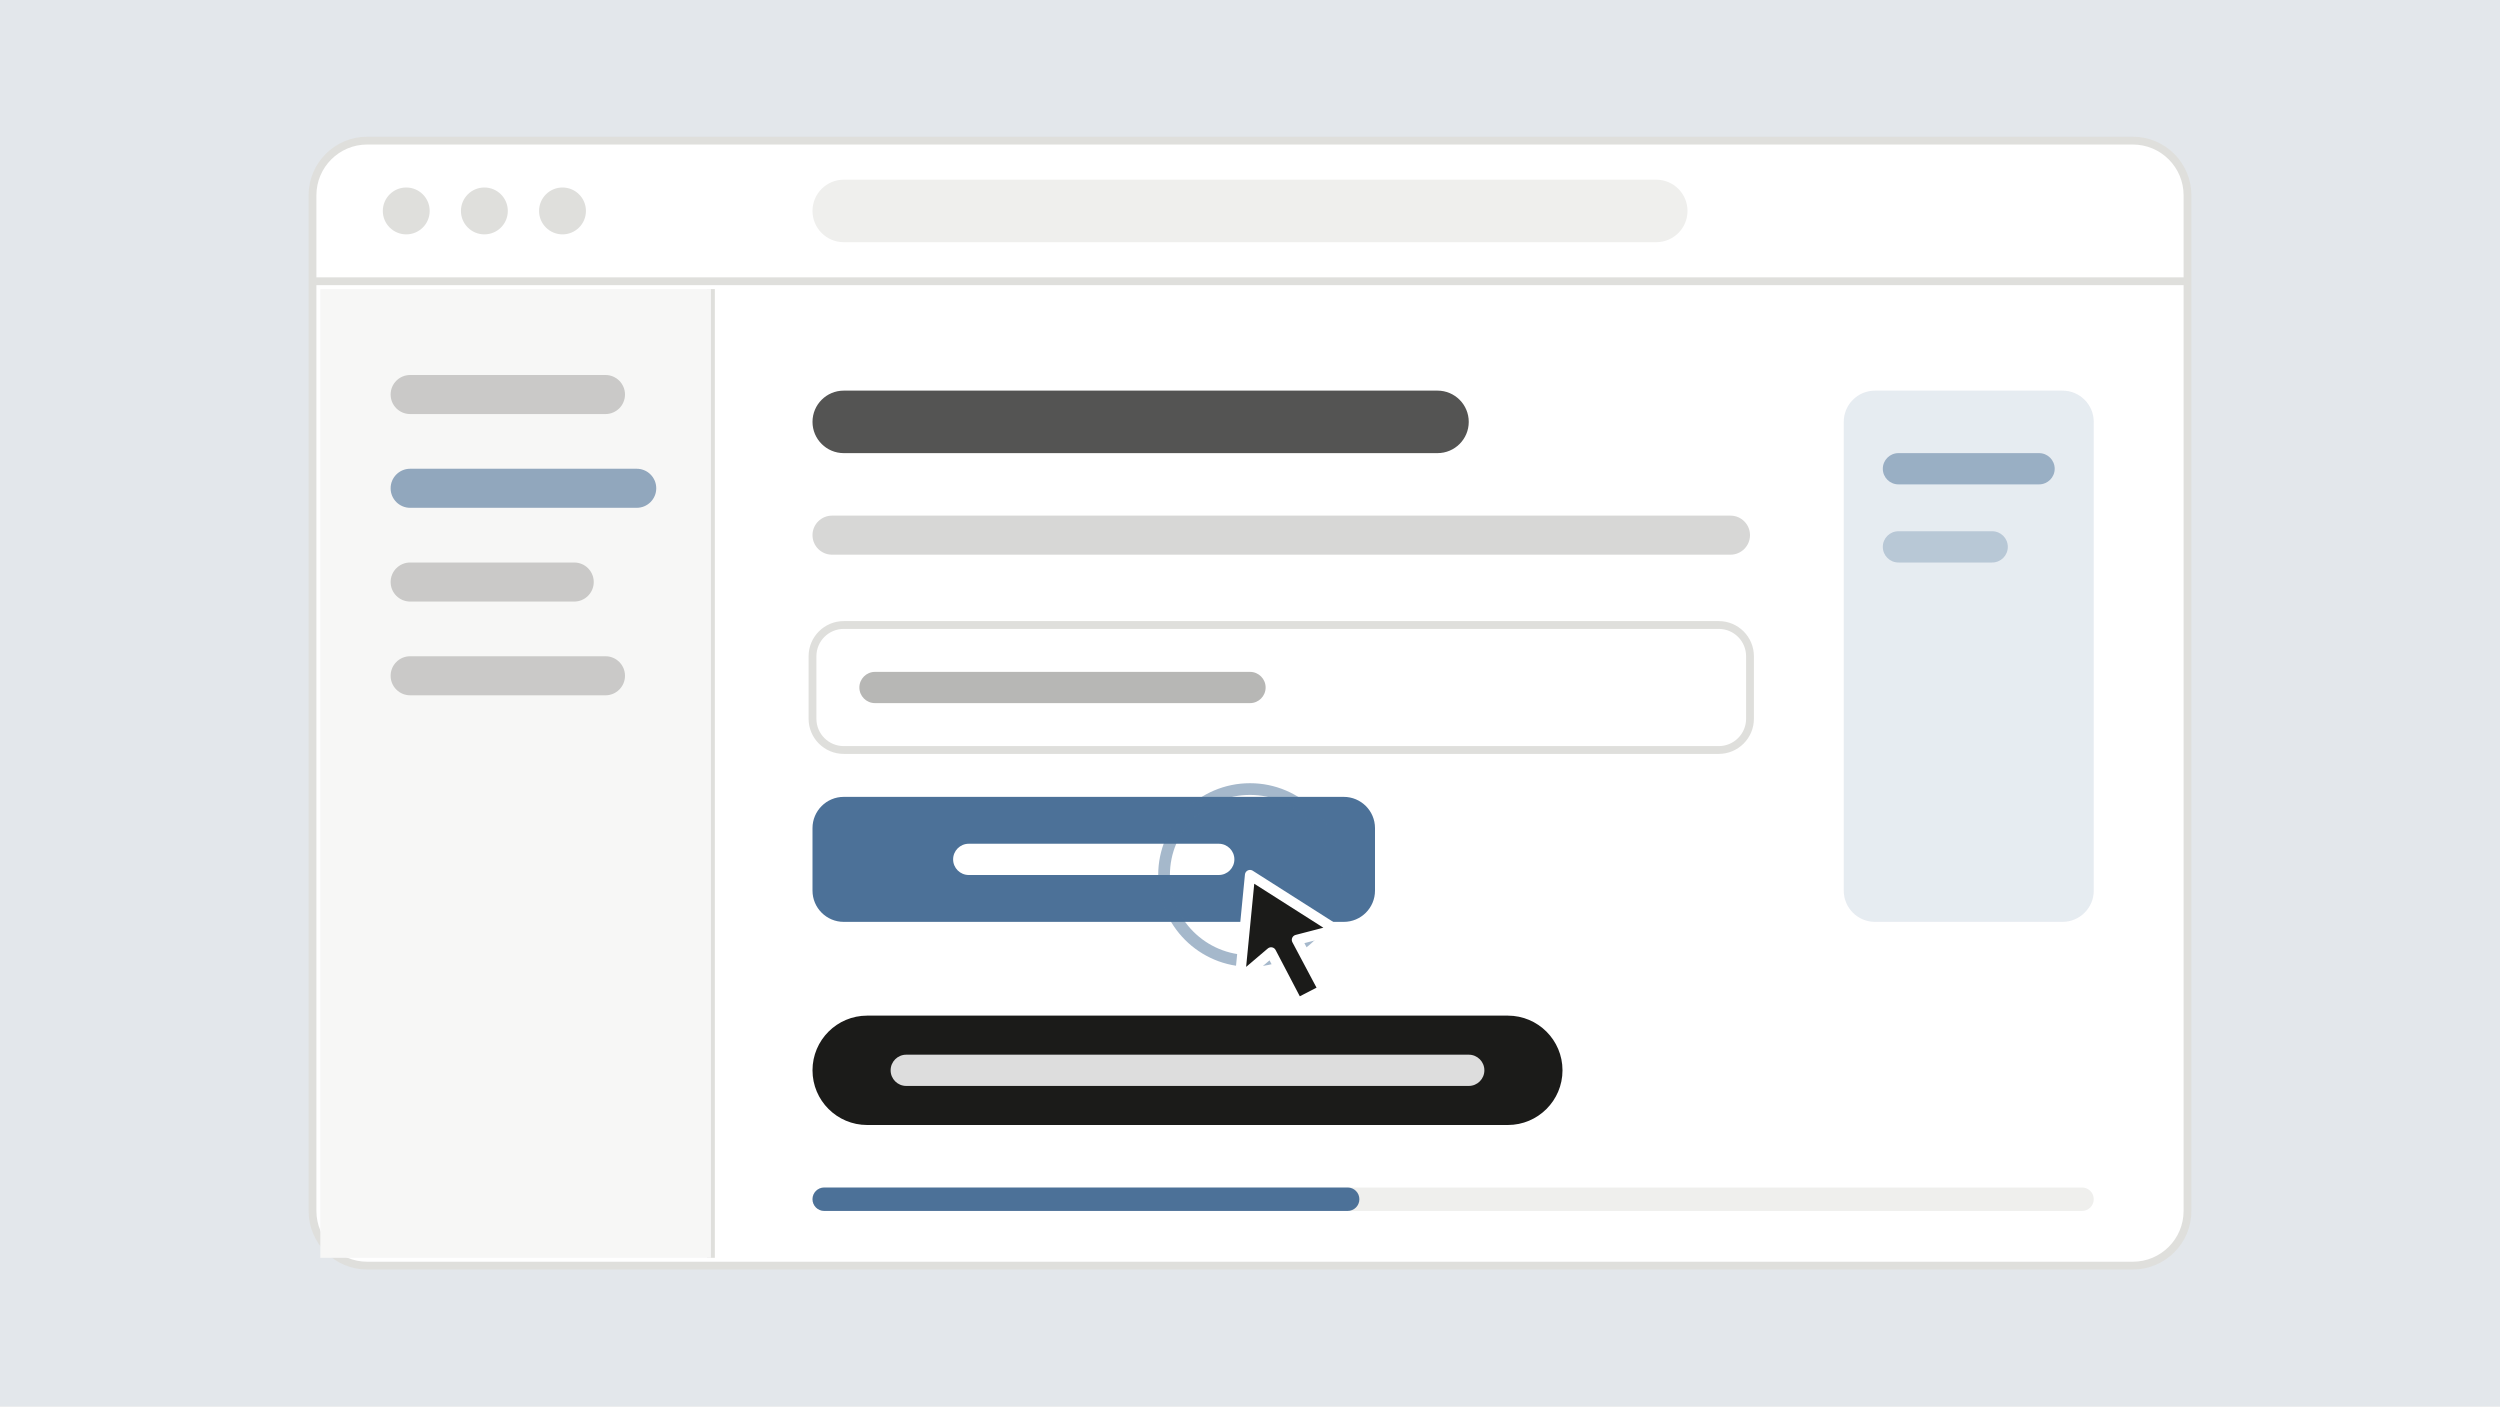
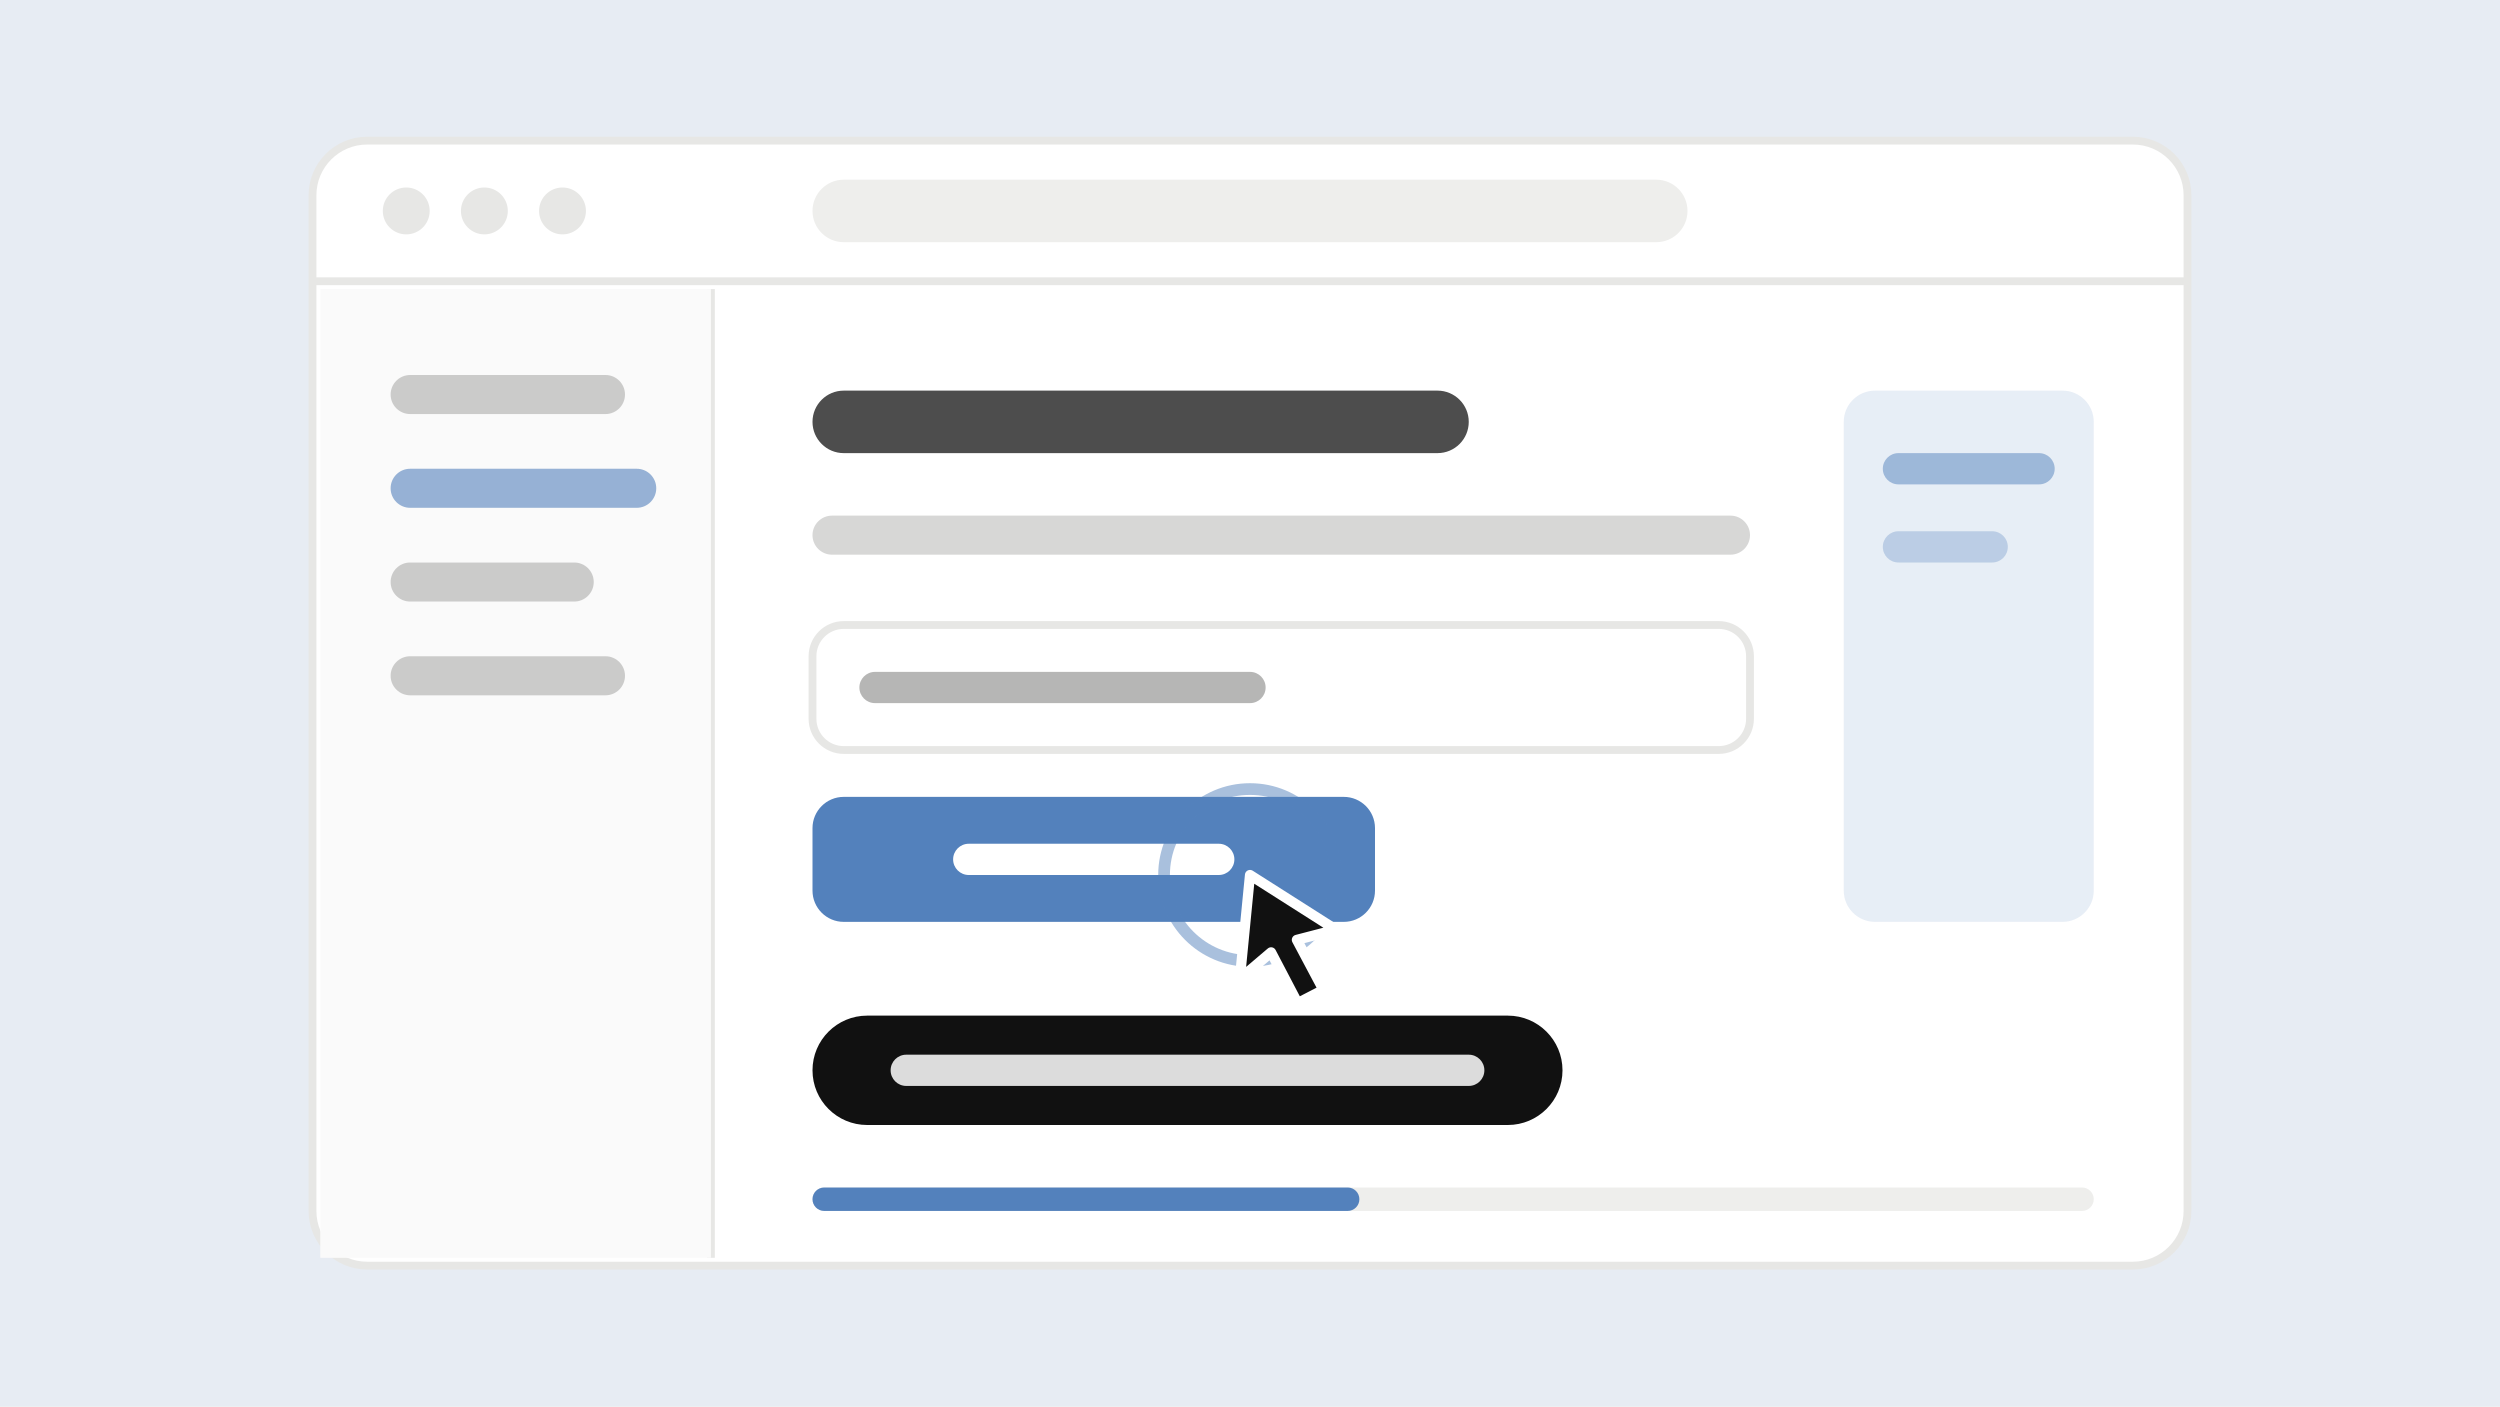
<svg xmlns="http://www.w3.org/2000/svg" viewBox="0 0 320 180">
-   <rect width="320" height="180" fill="#F7F7F6" />
-   <rect width="320" height="180" fill="#4C7198" opacity=".12" />
-   <rect x="40" y="18" width="240" height="144" rx="7" fill="#FFFFFF" stroke="#DFDFDC" />
-   <path d="M40 36h240M91 37v124" stroke="#DFDFDC" />
-   <circle cx="52" cy="27" r="3" fill="#DFDFDC" />
-   <circle cx="62" cy="27" r="3" fill="#DFDFDC" />
-   <circle cx="72" cy="27" r="3" fill="#DFDFDC" />
-   <rect x="104" y="23" width="112" height="8" rx="4" fill="#EFEFED" />
-   <rect x="41" y="37" width="50" height="124" fill="#F7F7F6" />
-   <rect x="50" y="48" width="30" height="5" rx="2.5" fill="#605F5A" opacity=".3" />
-   <rect x="50" y="60" width="34" height="5" rx="2.5" fill="#4C7198" opacity=".6" />
-   <rect x="50" y="72" width="26" height="5" rx="2.5" fill="#605F5A" opacity=".3" />
-   <rect x="50" y="84" width="30" height="5" rx="2.5" fill="#605F5A" opacity=".3" />
-   <rect x="104" y="50" width="84" height="8" rx="4" fill="#1B1B19" opacity=".75" />
-   <rect x="104" y="66" width="120" height="5" rx="2.5" fill="#605F5A" opacity=".25" />
-   <rect x="104" y="80" width="120" height="16" rx="4" fill="#FFFFFF" stroke="#DFDFDC" />
-   <rect x="110" y="86" width="52" height="4" rx="2" fill="#605F5A" opacity=".45" />
-   <rect x="104" y="102" width="72" height="16" rx="4" fill="#4C7198" />
+   <rect width="320" height="180" fill="#FAFAFA" />
+   <rect width="320" height="180" fill="#5381BC" opacity=".12" />
+   <rect x="40" y="18" width="240" height="144" rx="7" fill="#FFFFFF" stroke="#E7E7E5" />
+   <path d="M40 36h240M91 37v124" stroke="#E7E7E5" />
+   <circle cx="52" cy="27" r="3" fill="#E7E7E5" />
+   <circle cx="62" cy="27" r="3" fill="#E7E7E5" />
+   <circle cx="72" cy="27" r="3" fill="#E7E7E5" />
+   <rect x="104" y="23" width="112" height="8" rx="4" fill="#EEEEEC" />
+   <rect x="41" y="37" width="50" height="124" fill="#FAFAFA" />
+   <rect x="50" y="48" width="30" height="5" rx="2.5" fill="#5E5E5C" opacity=".3" />
+   <rect x="50" y="60" width="34" height="5" rx="2.5" fill="#5381BC" opacity=".6" />
+   <rect x="50" y="72" width="26" height="5" rx="2.5" fill="#5E5E5C" opacity=".3" />
+   <rect x="50" y="84" width="30" height="5" rx="2.5" fill="#5E5E5C" opacity=".3" />
+   <rect x="104" y="50" width="84" height="8" rx="4" fill="#111111" opacity=".75" />
+   <rect x="104" y="66" width="120" height="5" rx="2.5" fill="#5E5E5C" opacity=".25" />
+   <rect x="104" y="80" width="120" height="16" rx="4" fill="#FFFFFF" stroke="#E7E7E5" />
+   <rect x="110" y="86" width="52" height="4" rx="2" fill="#5E5E5C" opacity=".45" />
+   <rect x="104" y="102" width="72" height="16" rx="4" fill="#5381BC" />
  <rect x="122" y="108" width="36" height="4" rx="2" fill="#FFFFFF" />
-   <rect x="236" y="50" width="32" height="68" rx="4" fill="#4C7198" opacity=".14" />
-   <rect x="241" y="58" width="22" height="4" rx="2" fill="#4C7198" opacity=".5" />
-   <rect x="241" y="68" width="16" height="4" rx="2" fill="#4C7198" opacity=".3" />
-   <circle cx="160" cy="112" r="11" fill="none" stroke="#4C7198" stroke-width="1.5" opacity=".5" />
-   <path d="M160 112l11 7-5 1.3 3.4 6.4-3.3 1.7-3.4-6.5-4 3.4z" fill="#1B1B19" stroke="#FFFFFF" stroke-width="1.3" stroke-linejoin="round" />
-   <rect x="104" y="130" width="96" height="14" rx="7" fill="#1B1B19" />
+   <rect x="236" y="50" width="32" height="68" rx="4" fill="#5381BC" opacity=".14" />
+   <rect x="241" y="58" width="22" height="4" rx="2" fill="#5381BC" opacity=".5" />
+   <rect x="241" y="68" width="16" height="4" rx="2" fill="#5381BC" opacity=".3" />
+   <circle cx="160" cy="112" r="11" fill="none" stroke="#5381BC" stroke-width="1.5" opacity=".5" />
+   <path d="M160 112l11 7-5 1.3 3.4 6.4-3.3 1.7-3.4-6.5-4 3.4z" fill="#111111" stroke="#FFFFFF" stroke-width="1.3" stroke-linejoin="round" />
+   <rect x="104" y="130" width="96" height="14" rx="7" fill="#111111" />
  <rect x="114" y="135" width="76" height="4" rx="2" fill="#FFFFFF" opacity=".85" />
-   <rect x="104" y="152" width="164" height="3" rx="1.5" fill="#EFEFED" />
-   <rect x="104" y="152" width="70" height="3" rx="1.5" fill="#4C7198" />
+   <rect x="104" y="152" width="164" height="3" rx="1.5" fill="#EEEEEC" />
+   <rect x="104" y="152" width="70" height="3" rx="1.5" fill="#5381BC" />
</svg>
